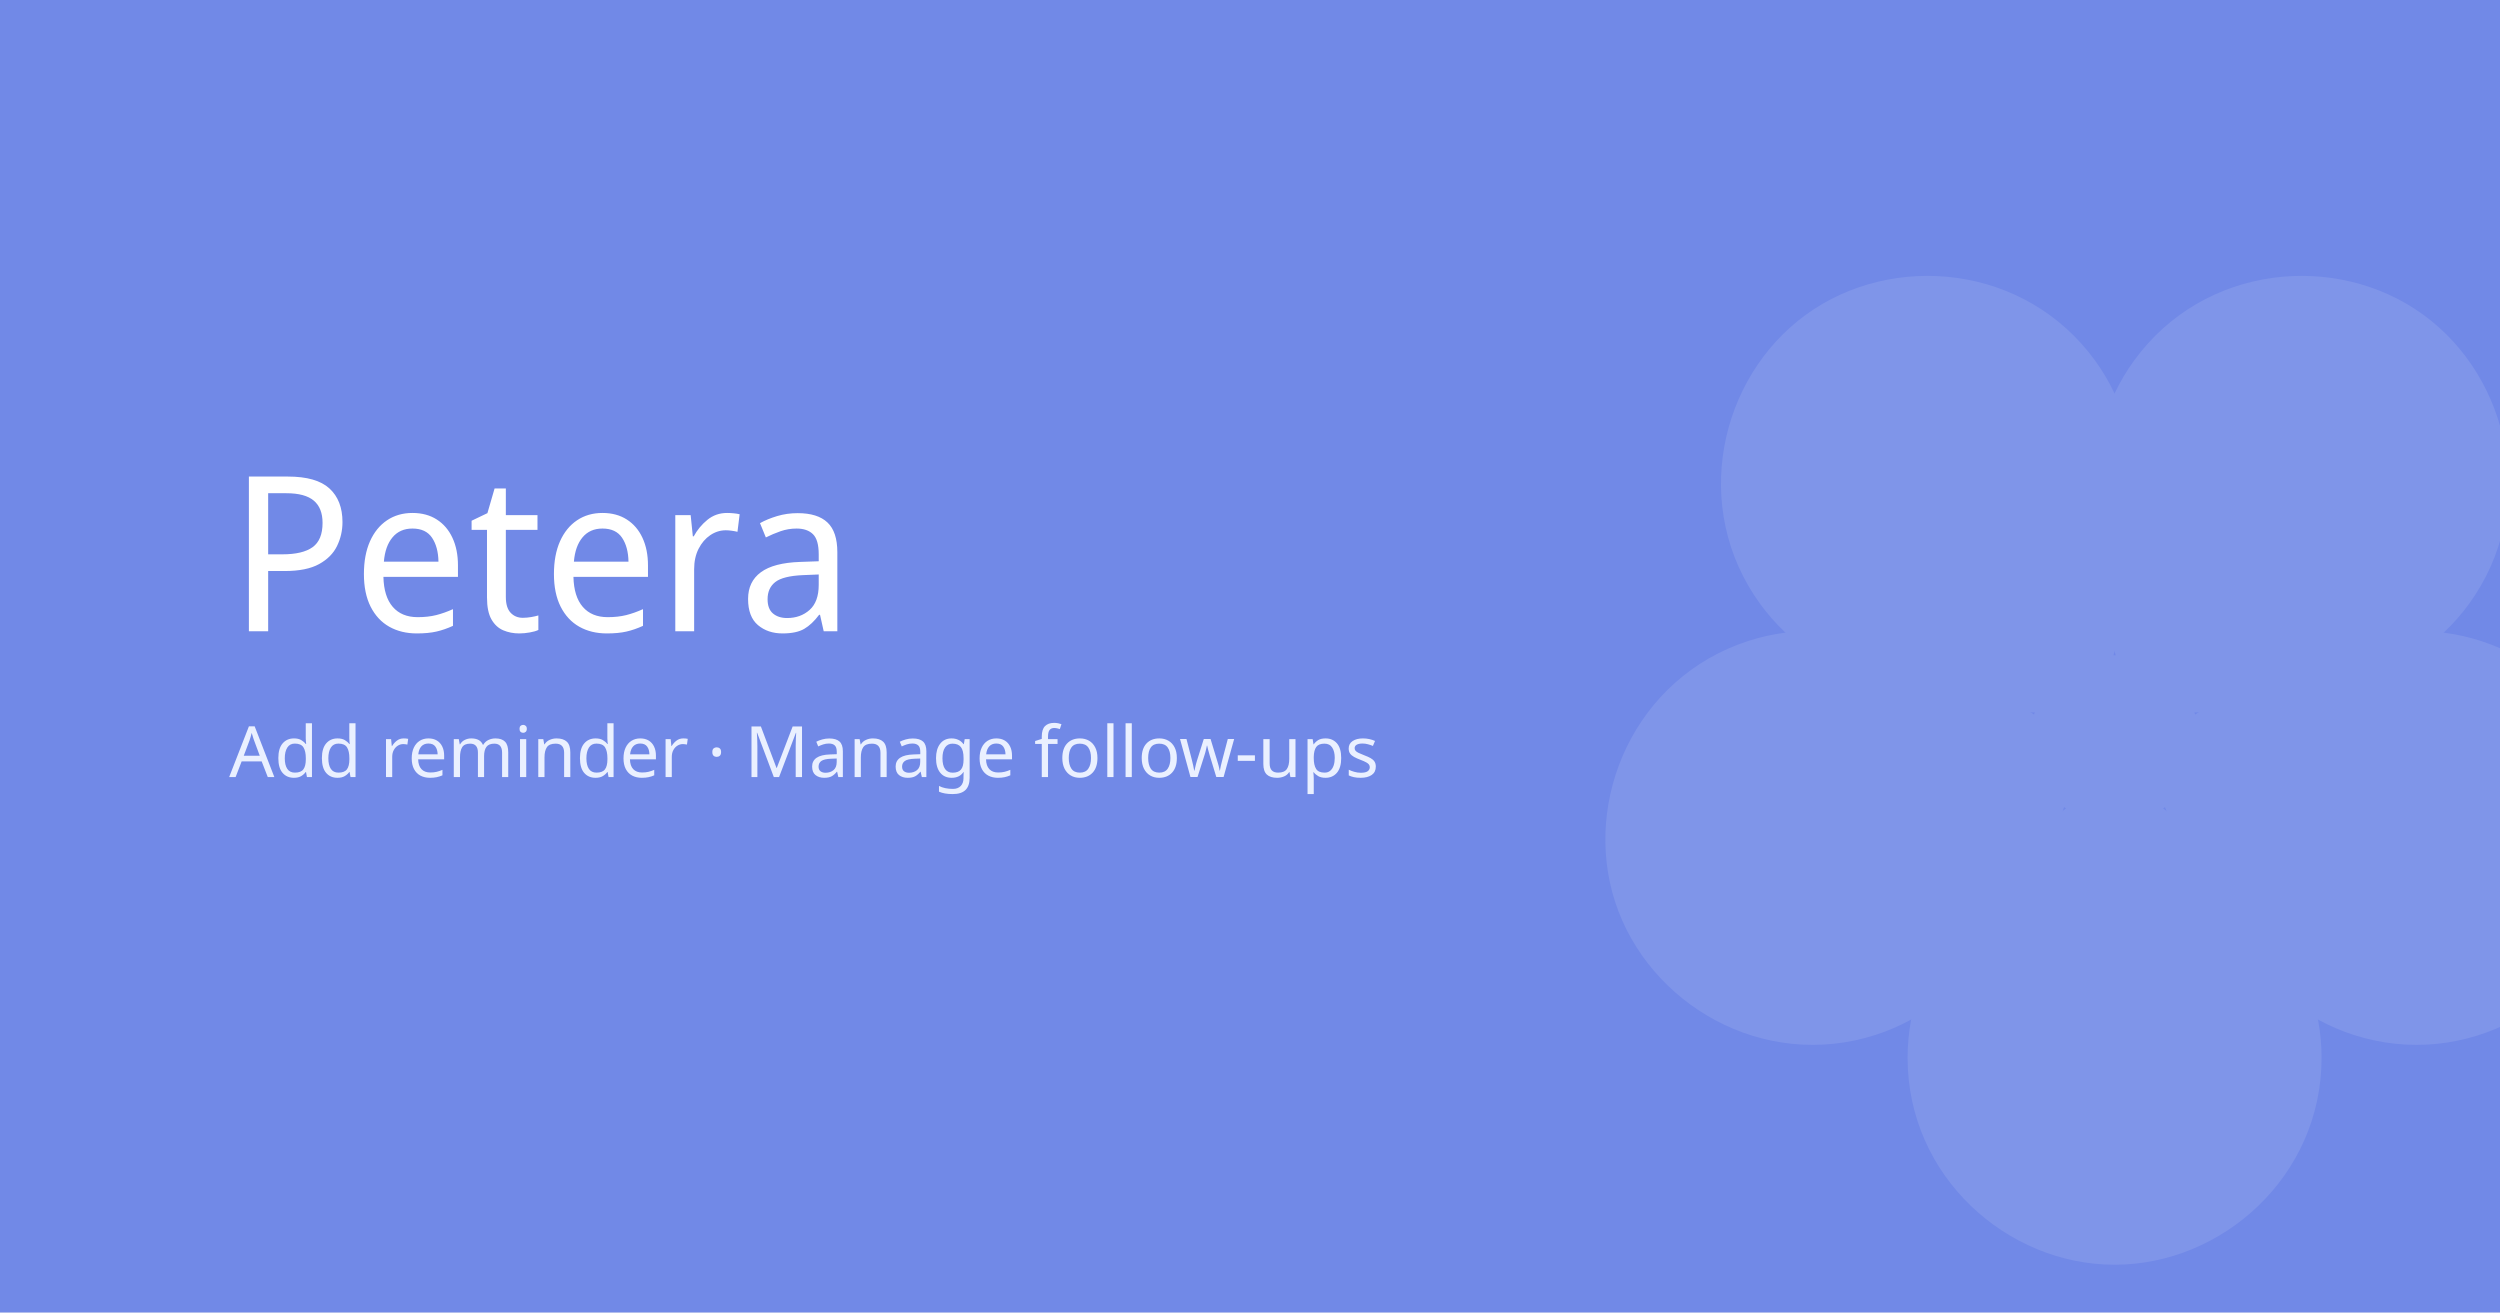
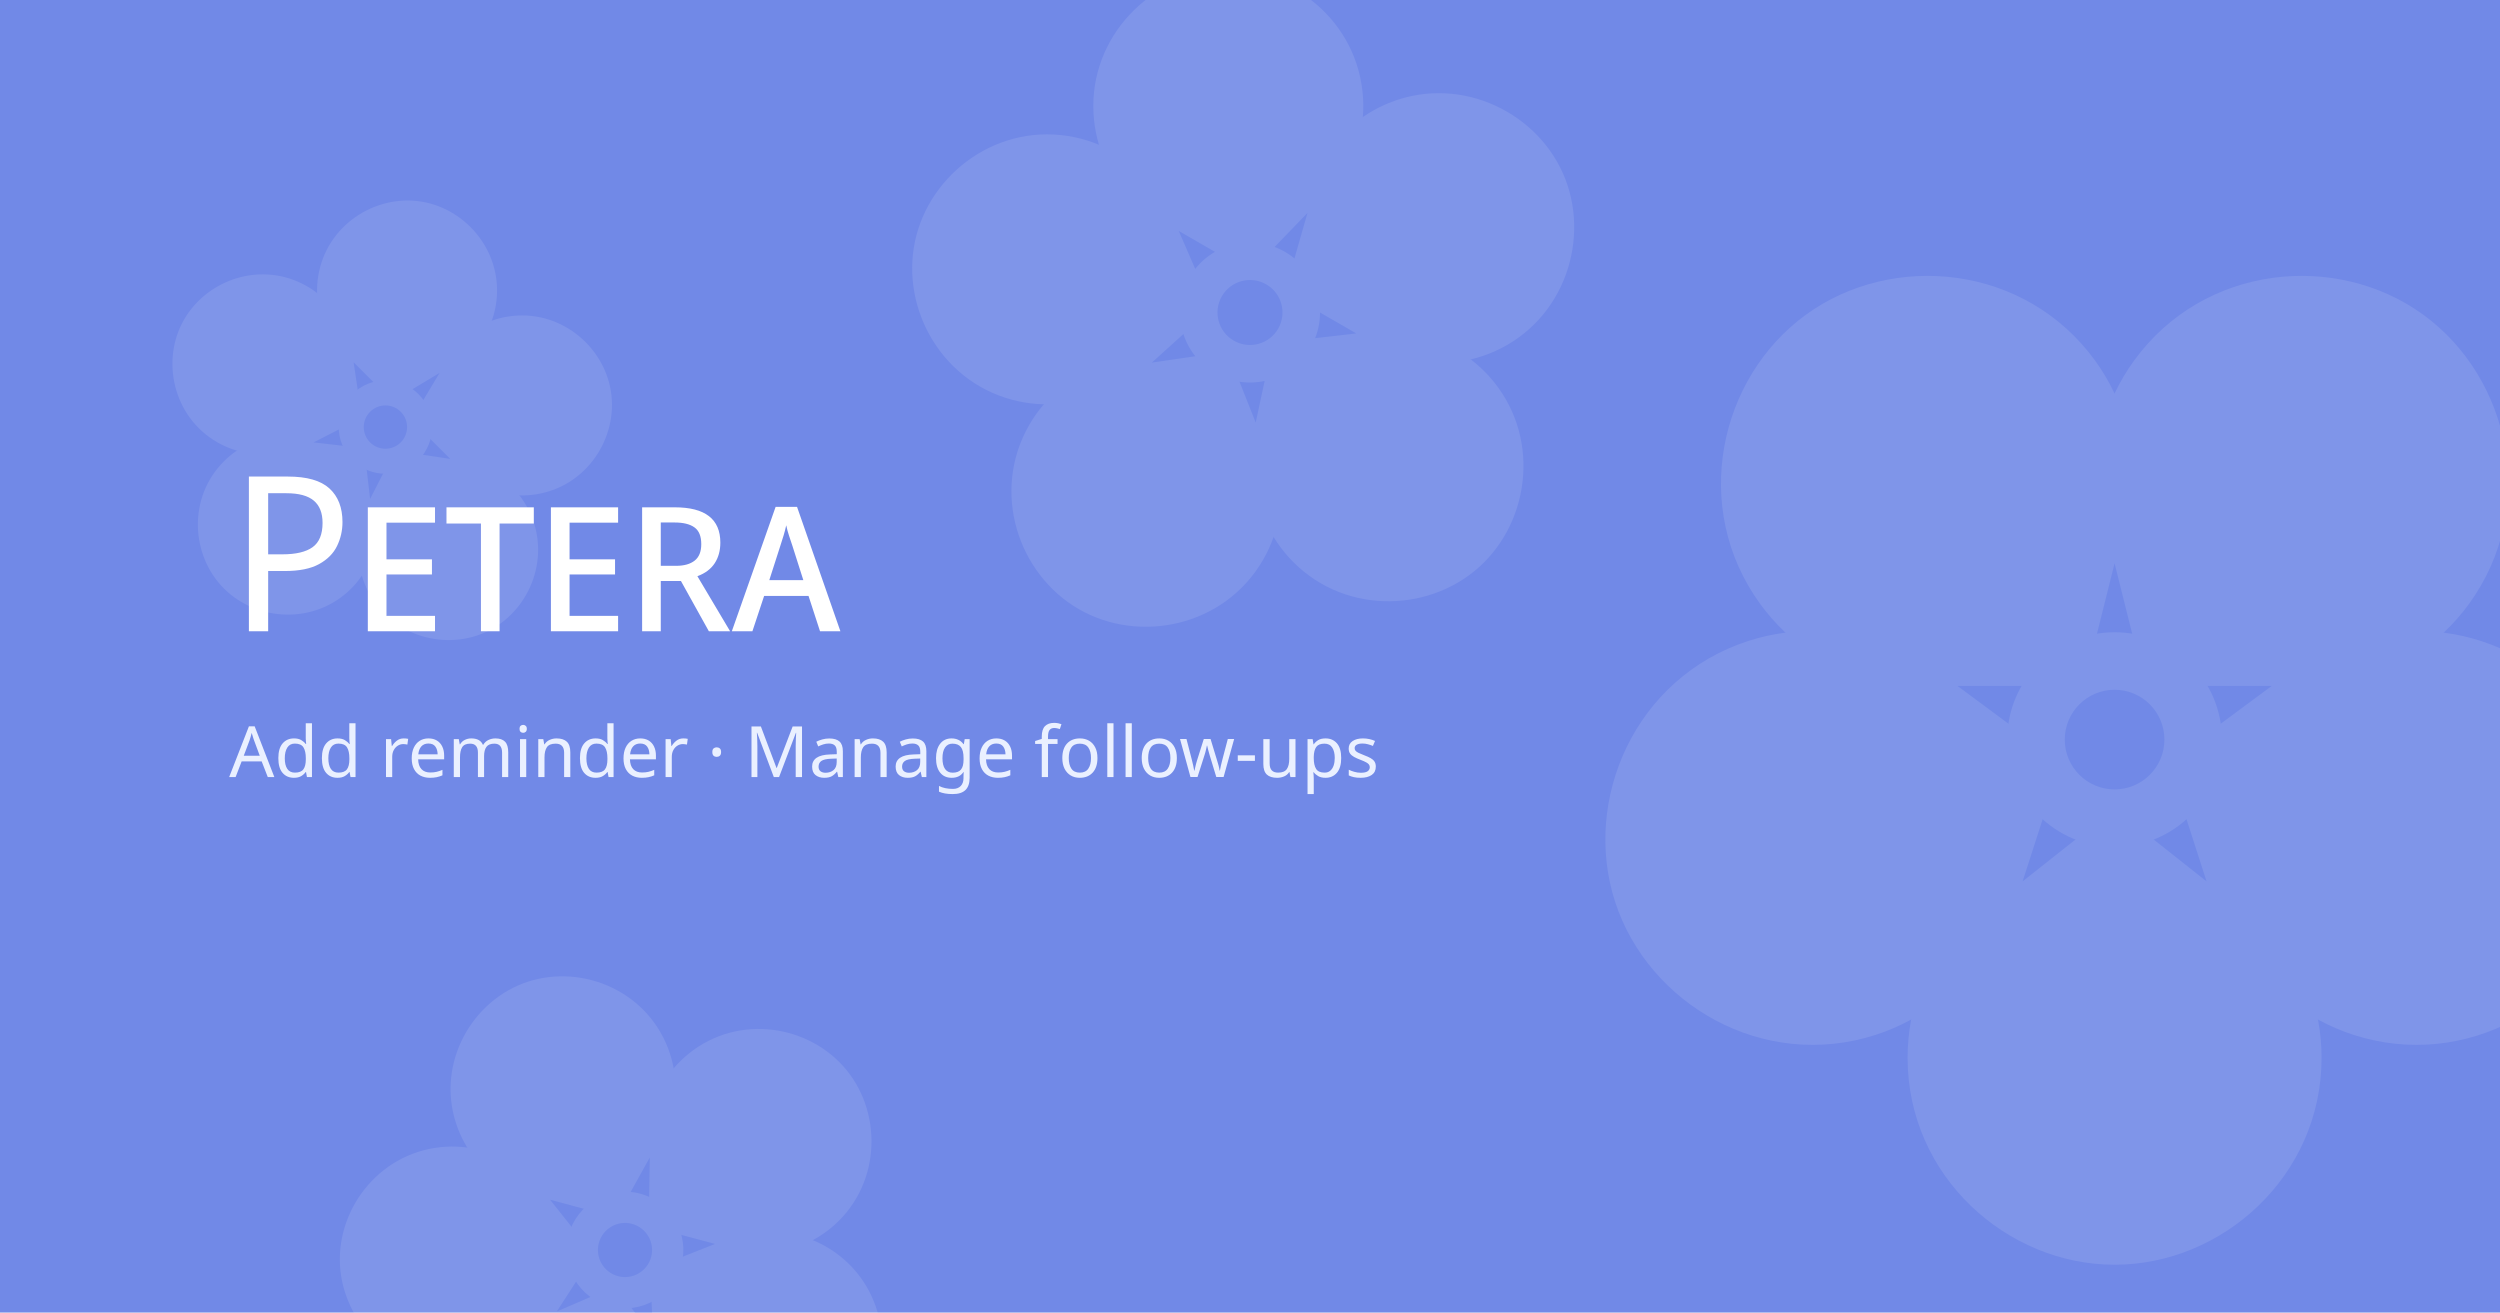
<svg xmlns="http://www.w3.org/2000/svg" viewBox="0 0 1200 630" role="img" aria-label="Petera social card">
  <defs>
    <g id="petera-petal">
      <path d="M0,-274C56,-274 108,-228 108,-166C108,-114 70,-64 0,-18C-70,-64 -108,-114 -108,-166C-108,-228 -56,-274 0,-274Z" />
    </g>
  </defs>
  <rect width="1200" height="630" fill="#7189E7" />
-   <g transform="translate(1015 355) scale(0.92)" fill="#FFFFFF" opacity="0.1">
+   <g transform="translate(1015 355) scale(0.92) rotate(0)" fill="#fff" opacity="0.1">
    <use href="#petera-petal" transform="rotate(180)" />
    <use href="#petera-petal" transform="rotate(252)" />
    <use href="#petera-petal" transform="rotate(324)" />
    <use href="#petera-petal" transform="rotate(36)" />
    <use href="#petera-petal" transform="rotate(108)" />
-     <circle r="44" />
+     <path d="M0,-92L16,-28L82,-28L28,12L48,74L0,36L-48,74L-28,12L-82,-28L-16,-28Z" fill="#7189E7" />
+     <circle r="56" />
+     <circle r="26" fill="#7189E7" />
+   </g>
+   <g transform="translate(185 205) scale(0.4) rotate(45)" fill="#fff" opacity="0.1">
+     <use href="#petera-petal" transform="rotate(180)" />
+     <use href="#petera-petal" transform="rotate(252)" />
+     <use href="#petera-petal" transform="rotate(324)" />
+     <use href="#petera-petal" transform="rotate(36)" />
+     <use href="#petera-petal" transform="rotate(108)" />
+     <path d="M0,-92L16,-28L82,-28L28,12L48,74L0,36L-48,74L-28,12L-82,-28L-16,-28Z" fill="#7189E7" />
+     <circle r="56" />
+     <circle r="26" fill="#7189E7" />
+   </g>
+   <g transform="translate(600 150) scale(0.6) rotate(30)" fill="#fff" opacity="0.1">
+     <use href="#petera-petal" transform="rotate(180)" />
+     <use href="#petera-petal" transform="rotate(252)" />
+     <use href="#petera-petal" transform="rotate(324)" />
+     <use href="#petera-petal" transform="rotate(36)" />
+     <use href="#petera-petal" transform="rotate(108)" />
+     <path d="M0,-92L16,-28L82,-28L28,12L48,74L0,36L-48,74L-28,12L-82,-28L-16,-28Z" fill="#7189E7" />
+     <circle r="56" />
+     <circle r="26" fill="#7189E7" />
+   </g>
+   <g transform="translate(300 600) scale(0.5) rotate(15)" fill="#fff" opacity="0.1">
+     <use href="#petera-petal" transform="rotate(180)" />
+     <use href="#petera-petal" transform="rotate(252)" />
+     <use href="#petera-petal" transform="rotate(324)" />
+     <use href="#petera-petal" transform="rotate(36)" />
+     <use href="#petera-petal" transform="rotate(108)" />
+     <path d="M0,-92L16,-28L82,-28L28,12L48,74L0,36L-48,74L-28,12L-82,-28L-16,-28Z" fill="#7189E7" />
+     <circle r="56" />
+     <circle r="26" fill="#7189E7" />
  </g>
  <g transform="translate(110 315)">
-     <text x="0" y="-12" fill="#FFFFFF" font-size="104" font-family="Noto Sans Display, Noto Sans, Arial, sans-serif" font-weight="500">
+     <text x="0" y="-12" fill="#FFFFFF" font-size="104" font-family="Noto Sans Display, Noto Sans, Arial, sans-serif" font-weight="500" font-variant="small-caps">
      Petera
    </text>
    <text x="0" y="58" fill="#EAF0FF" font-size="34" font-family="Noto Sans, Arial, sans-serif" font-weight="500">
      Add reminder · Manage follow-ups
    </text>
  </g>
</svg>
